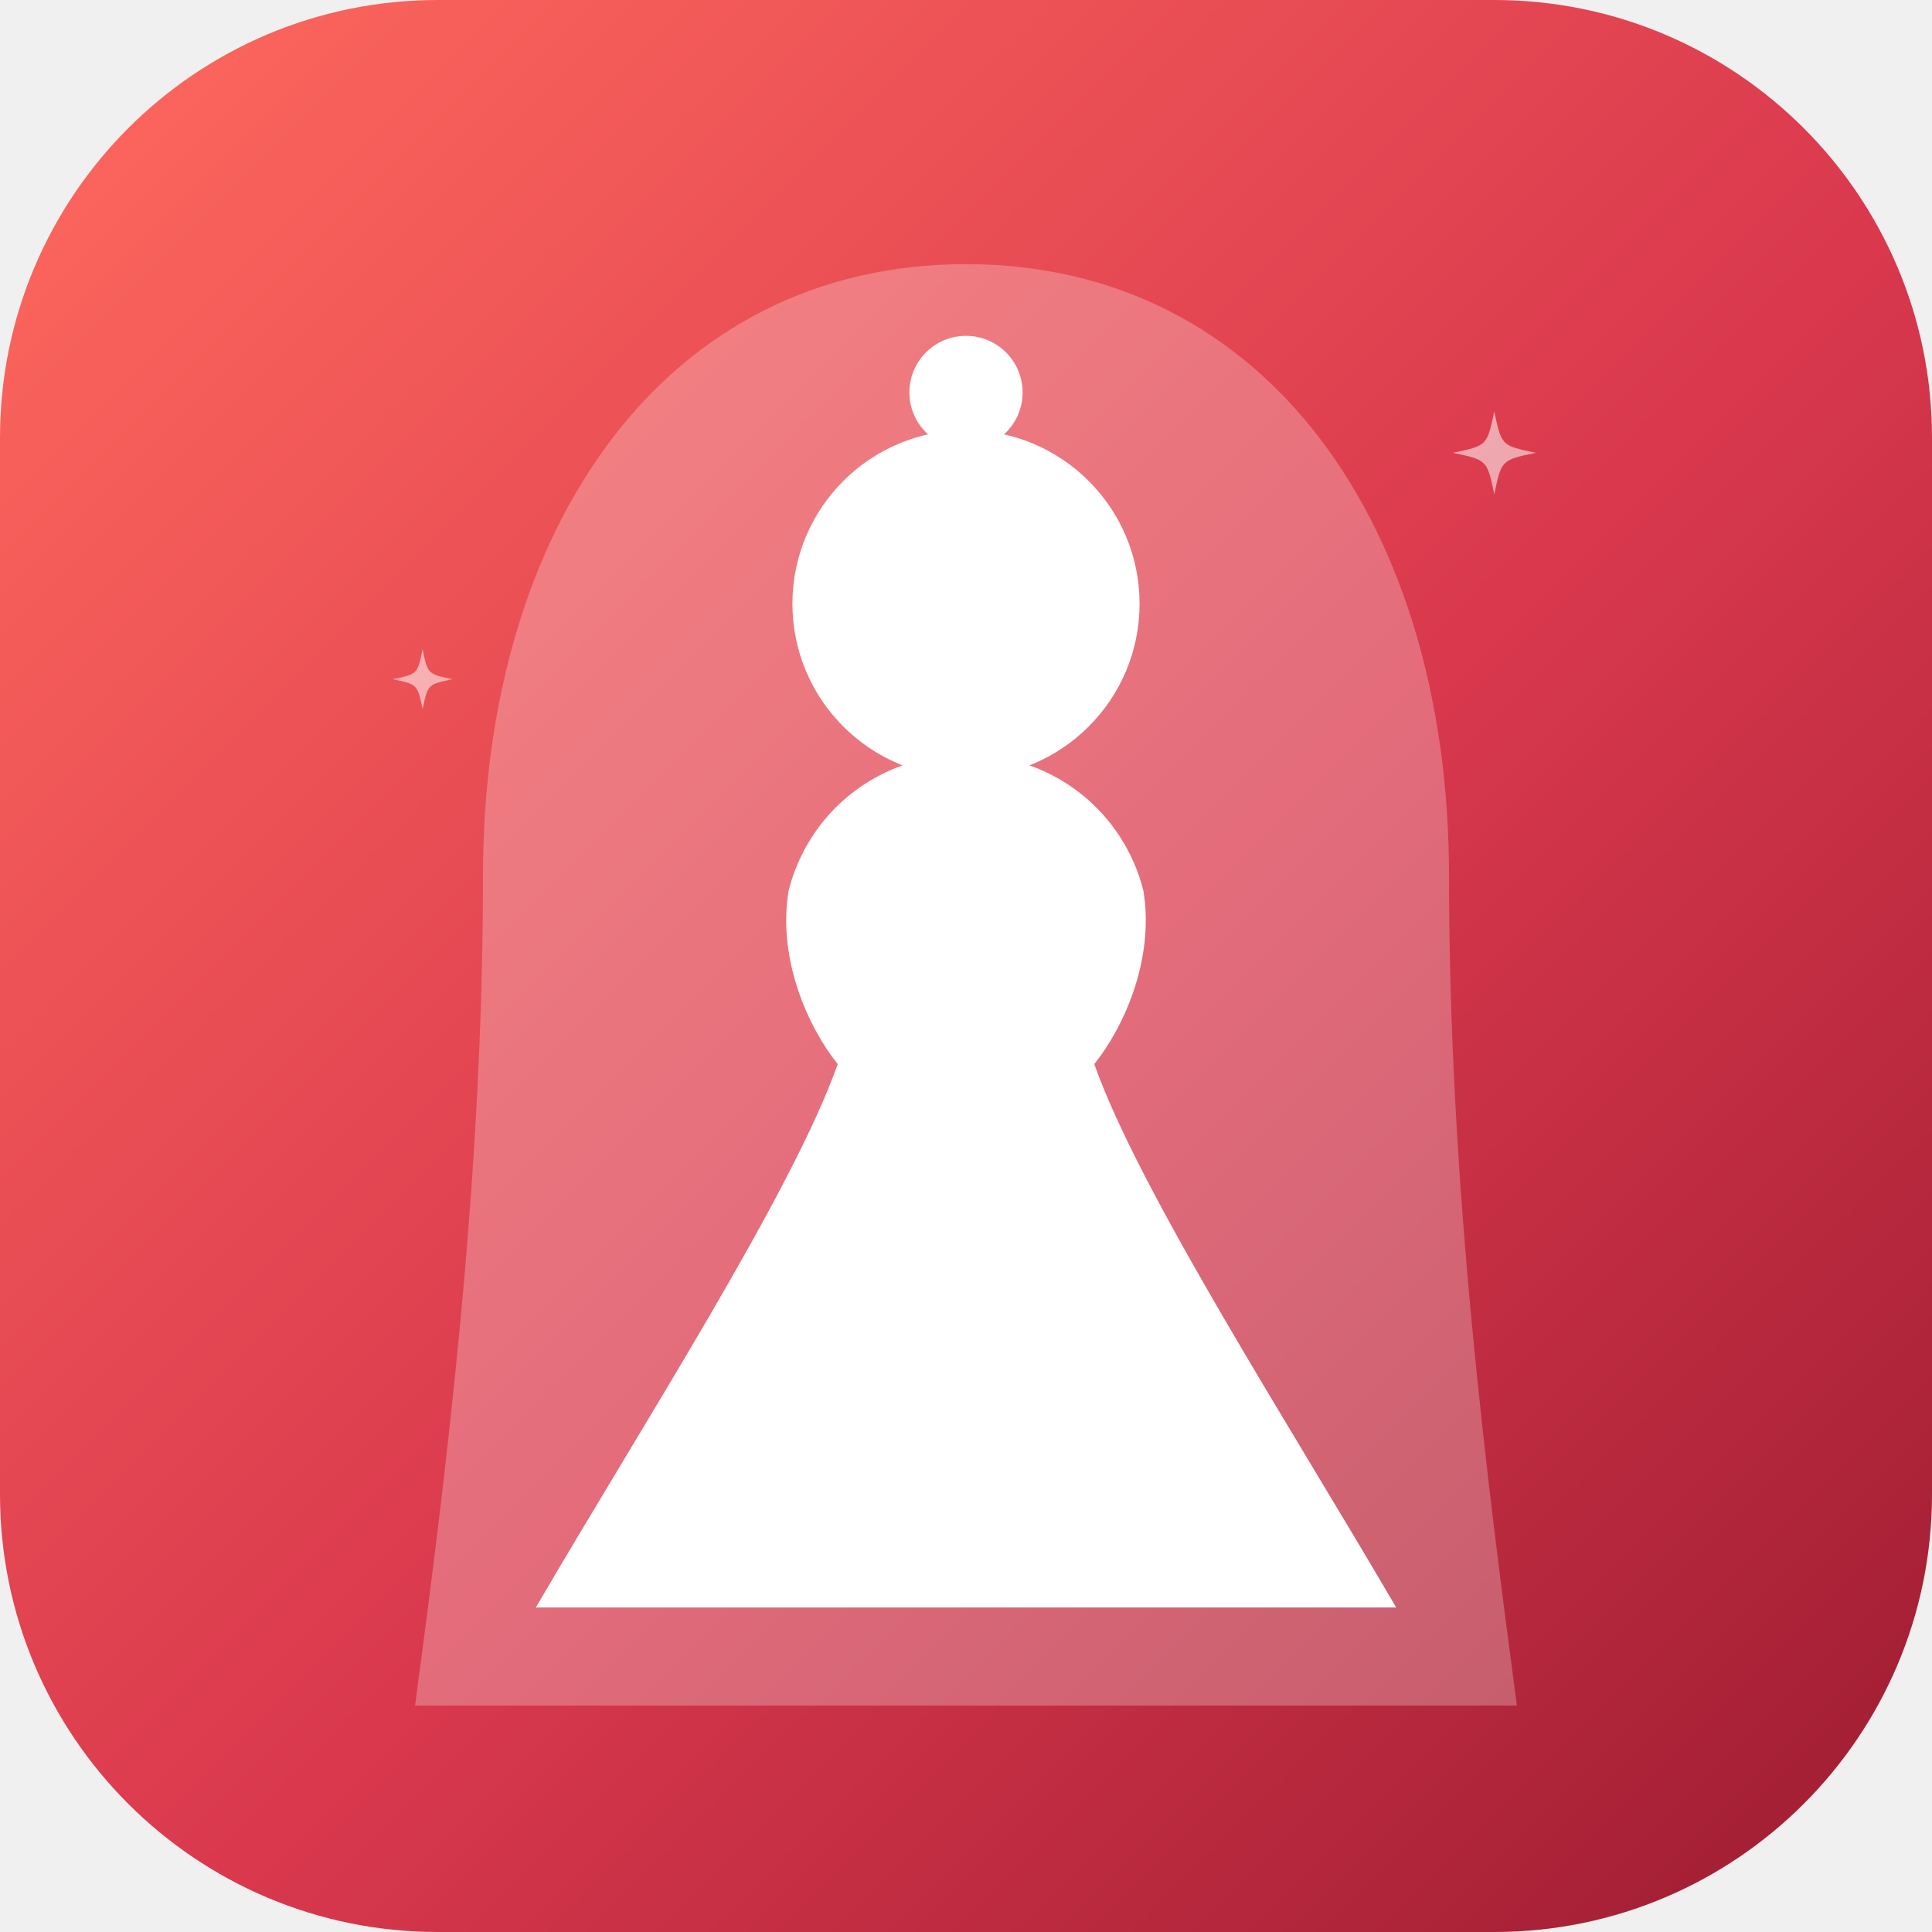
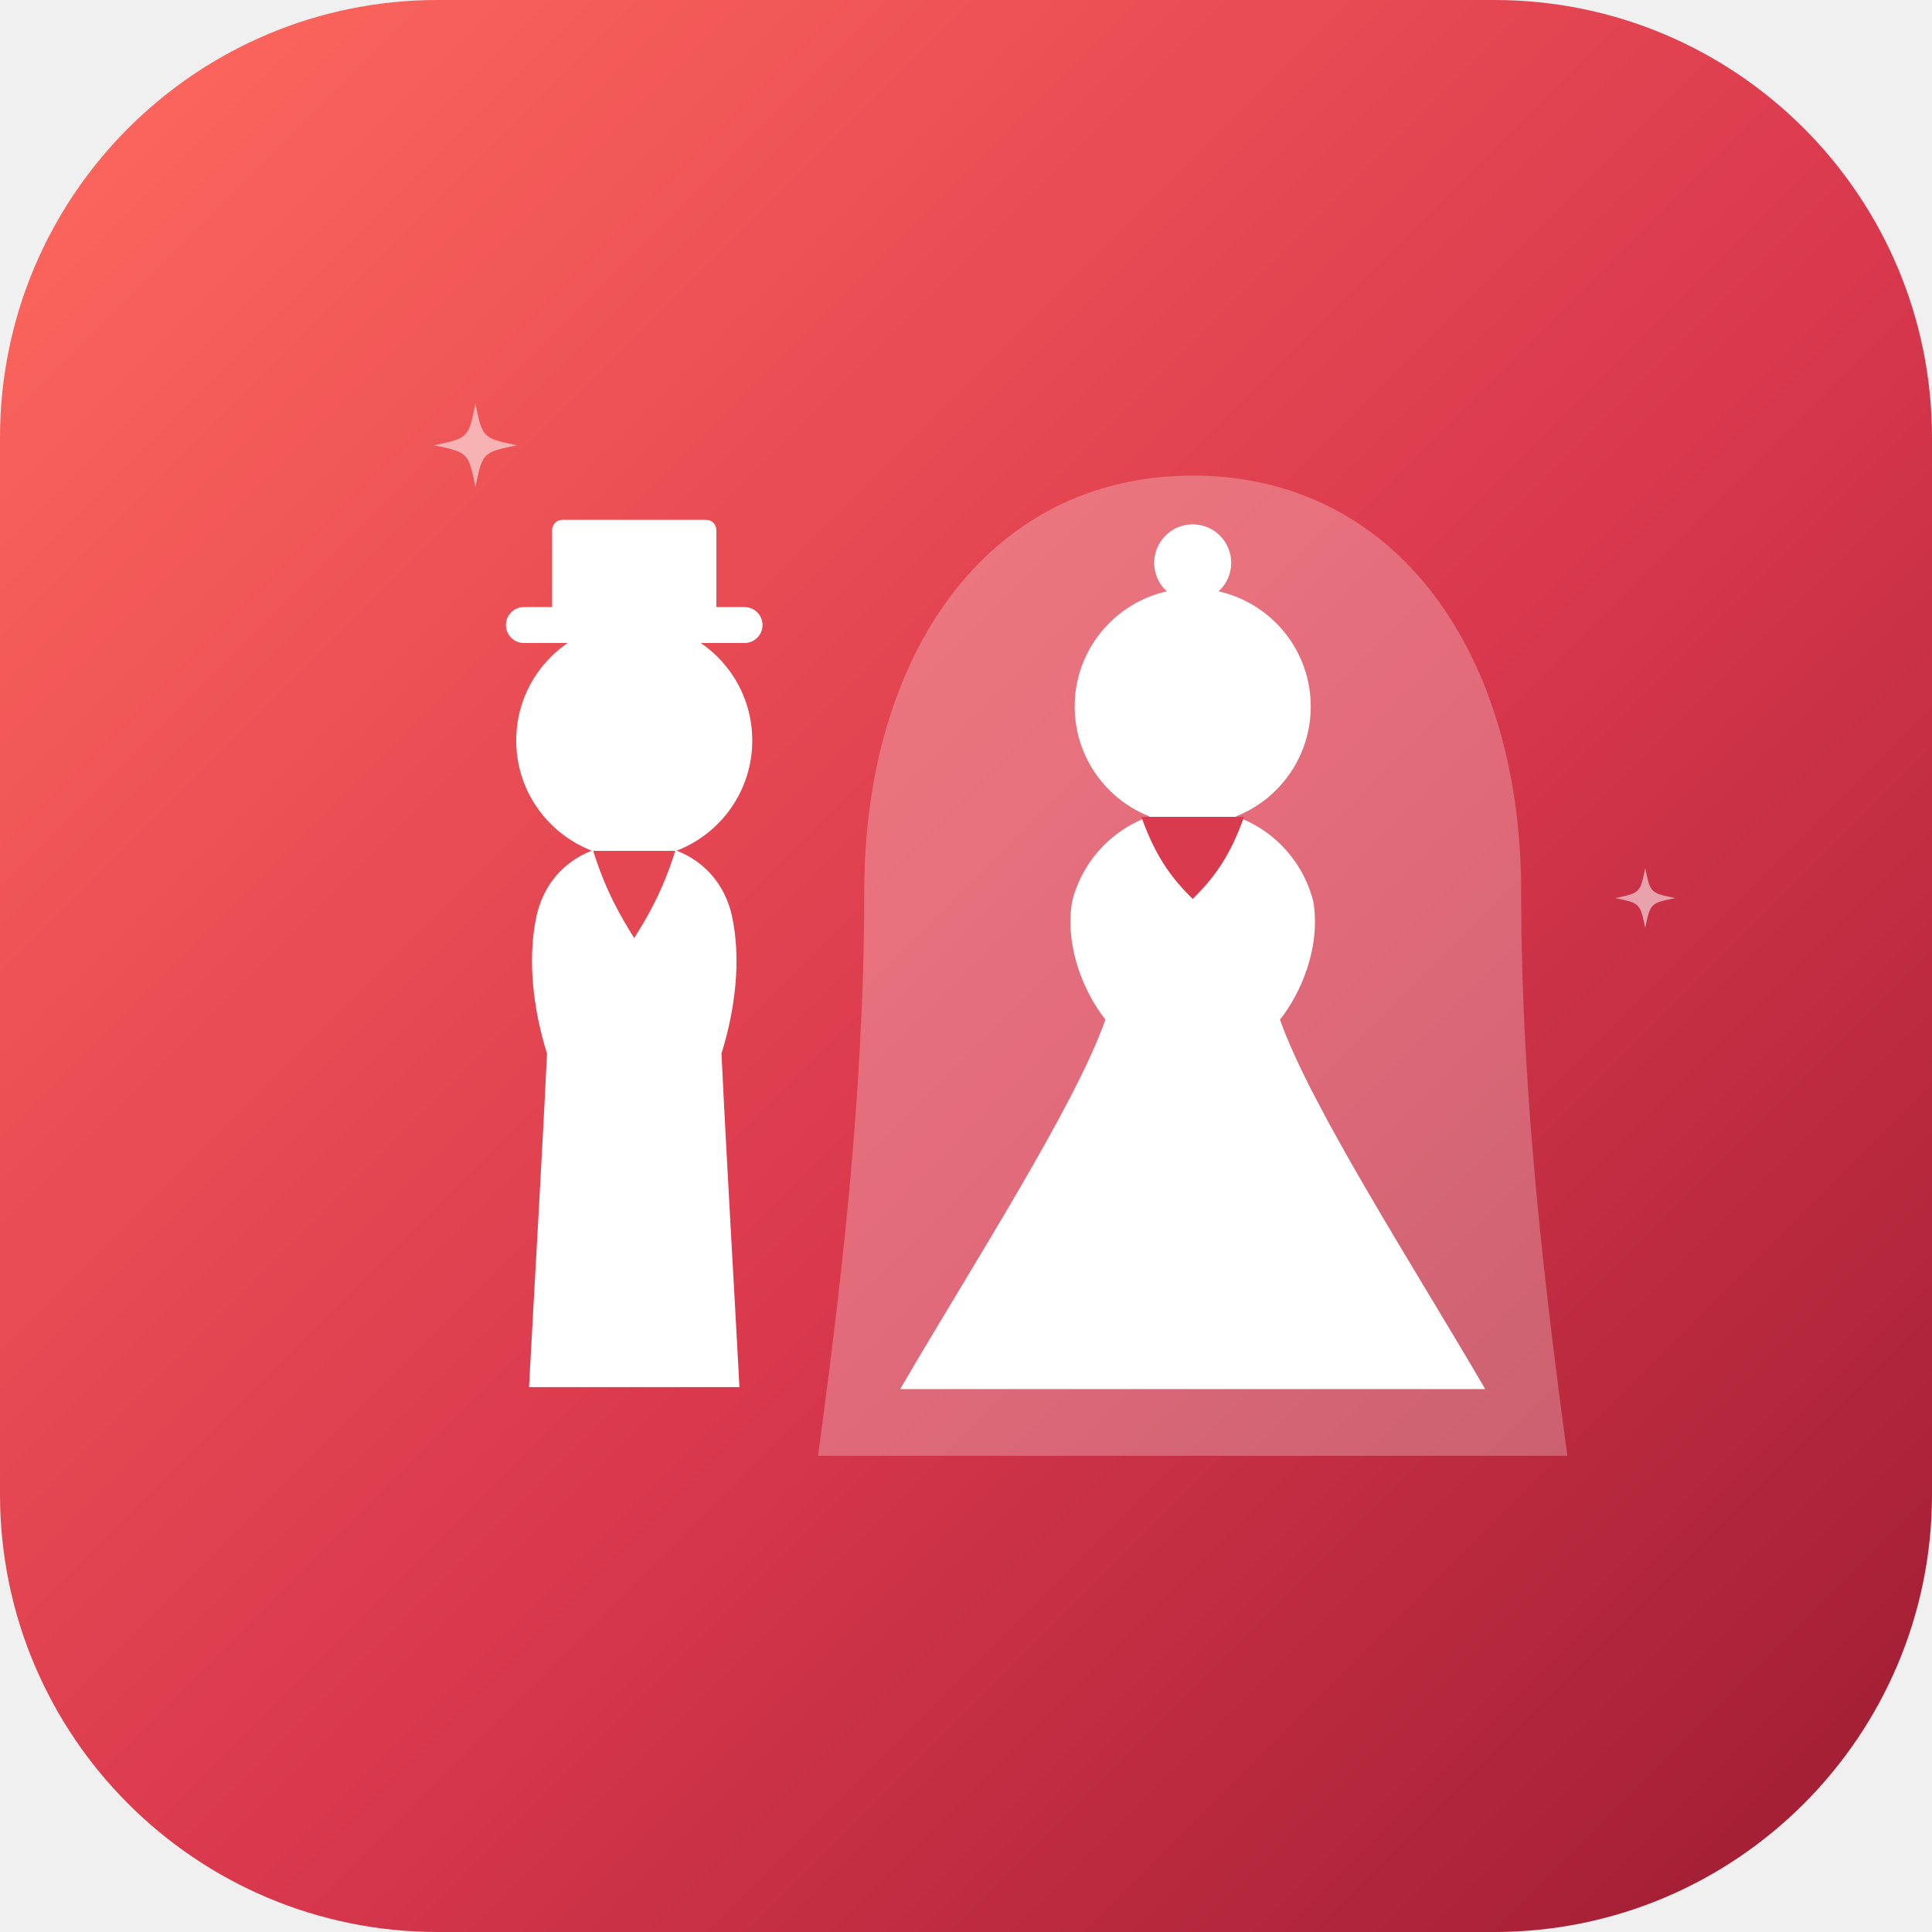
<svg xmlns="http://www.w3.org/2000/svg" viewBox="0 0 512 512" width="512" height="512" role="img" aria-label="婚礼请柬">
  <defs>
    <linearGradient id="bg" x1="0%" y1="0%" x2="100%" y2="100%">
      <stop offset="0%" stop-color="#FF6B5E" />
      <stop offset="55%" stop-color="#D9384D" />
      <stop offset="100%" stop-color="#9B1B30" />
    </linearGradient>
  </defs>
  <rect width="512" height="512" rx="116" fill="url(#bg)" />
-   <g transform="translate(0,-8)">
+   <g transform="translate(-6,82) scale(0.68)">
+     <rect x="224" y="82" width="64" height="40" rx="4" fill="#FFFFFF" />
+     <rect x="206" y="116" width="100" height="14" rx="7" fill="#FFFFFF" />
+     <circle cx="256" cy="168" r="46" fill="#FFFFFF" />
+     <path d="M 256 208 C 236 208 222 219 218 236 C 214 254 217 274 222 290 C 220 332 217 382 215 420 L 297 420 C 295 382 292 332 290 290 C 295 274 298 254 294 236 C 290 219 276 208 256 208 Z" fill="#FFFFFF" />
+     <path d="M 240 211 L 272 211 C 267 227 261 237 256 245 C 251 237 245 227 240 211 Z" fill="#E44752" />
+   </g>
+   <g transform="translate(142,73) scale(0.68)">
    <path d="M 256 78 C 176 78 128 148 128 240 C 128 322 118 400 110 460 L 402 460 C 394 400 384 322 384 240 C 384 148 336 78 256 78 Z" fill="#FFFFFF" opacity="0.26" />
    <circle cx="256" cy="112" r="15" fill="#FFFFFF" />
    <circle cx="256" cy="168" r="46" fill="#FFFFFF" />
    <path d="M 256 208 C 232 208 214 224 209 244 C 206 262 214 280 222 290 C 210 324 170 386 142 434 L 370 434 C 342 386 302 324 290 290 C 298 280 306 262 303 244 C 298 224 280 208 256 208 Z" fill="#FFFFFF" />
+     <path d="M 236 211 L 276 211 C 270 228 263 236 256 243 C 249 236 242 228 236 211 Z" fill="#D93A4D" />
  </g>
  <g fill="#FFFFFF" opacity="0.55">
-     <path transform="translate(396,120)" d="M0,-11 C1.9,-1.9 1.9,-1.9 11,0 C1.9,1.9 1.9,1.9 0,11 C-1.9,1.9 -1.9,1.9 -11,0 C-1.9,-1.9 -1.9,-1.9 0,-11 Z" />
-     <path transform="translate(112,180) scale(0.72)" d="M0,-11 C1.9,-1.9 1.9,-1.9 11,0 C1.9,1.9 1.9,1.9 0,11 C-1.9,1.9 -1.9,1.9 -11,0 C-1.9,-1.9 -1.9,-1.9 0,-11 Z" />
+     <path transform="translate(126,118)" d="M0,-11 C1.9,-1.9 1.9,-1.9 11,0 C1.9,1.9 1.9,1.9 0,11 C-1.9,1.9 -1.9,1.9 -11,0 C-1.9,-1.9 -1.9,-1.9 0,-11 Z" />
+     <path transform="translate(436,238) scale(0.72)" d="M0,-11 C1.9,-1.9 1.9,-1.9 11,0 C1.9,1.9 1.9,1.9 0,11 C-1.9,1.9 -1.9,1.9 -11,0 C-1.9,-1.9 -1.9,-1.9 0,-11 Z" />
  </g>
</svg>
